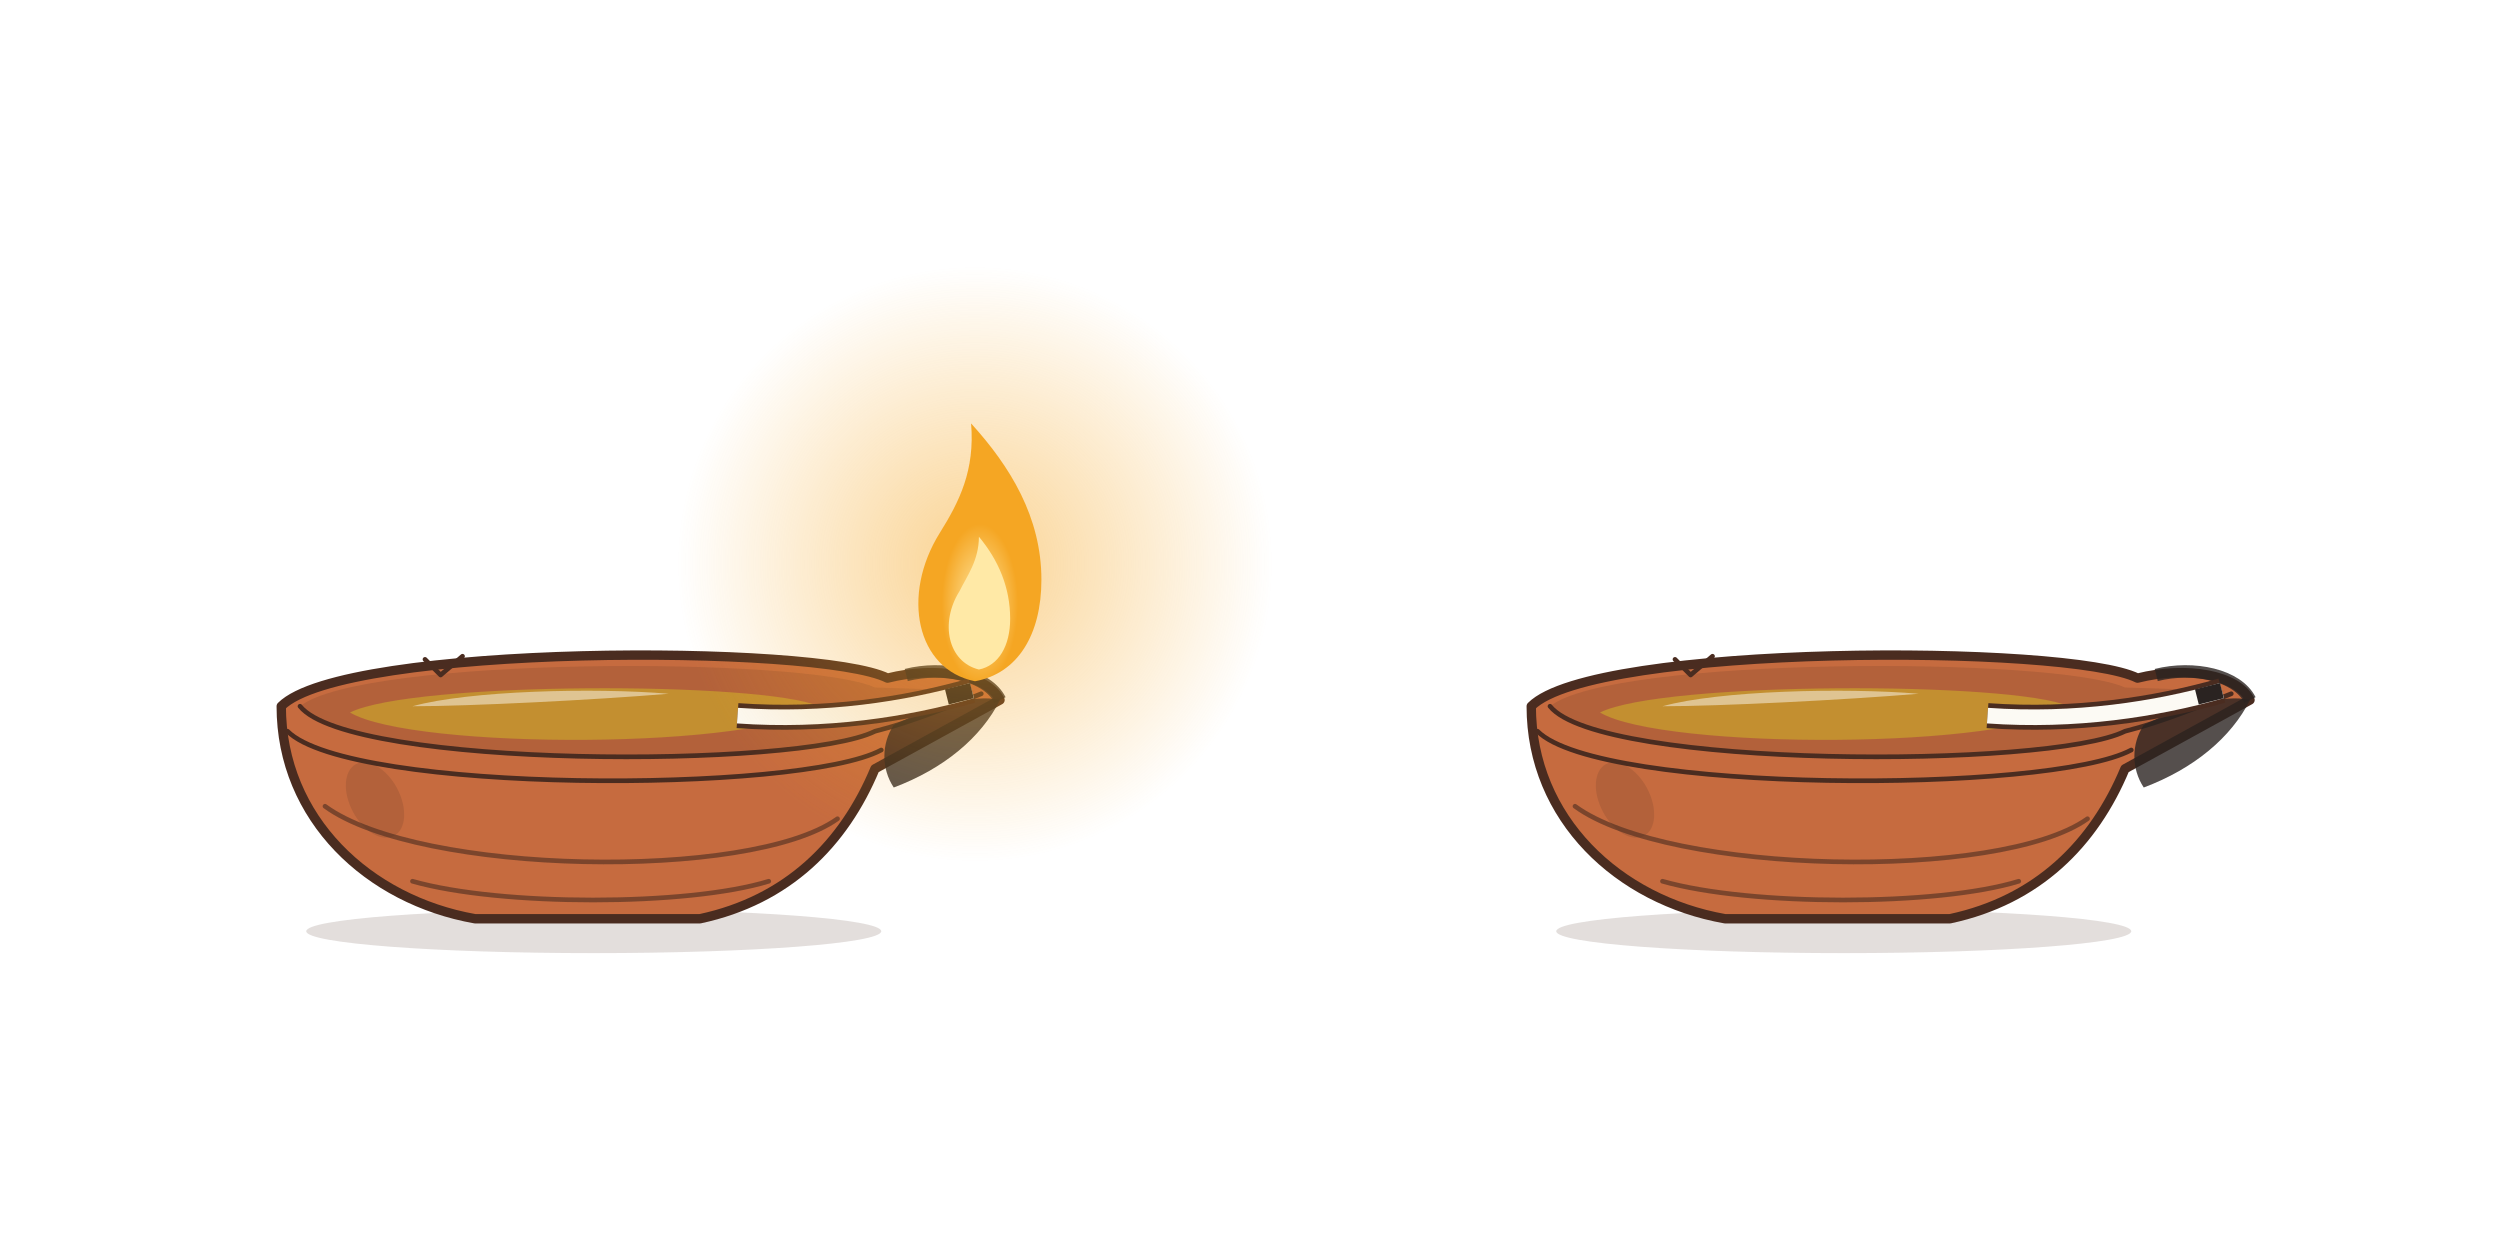
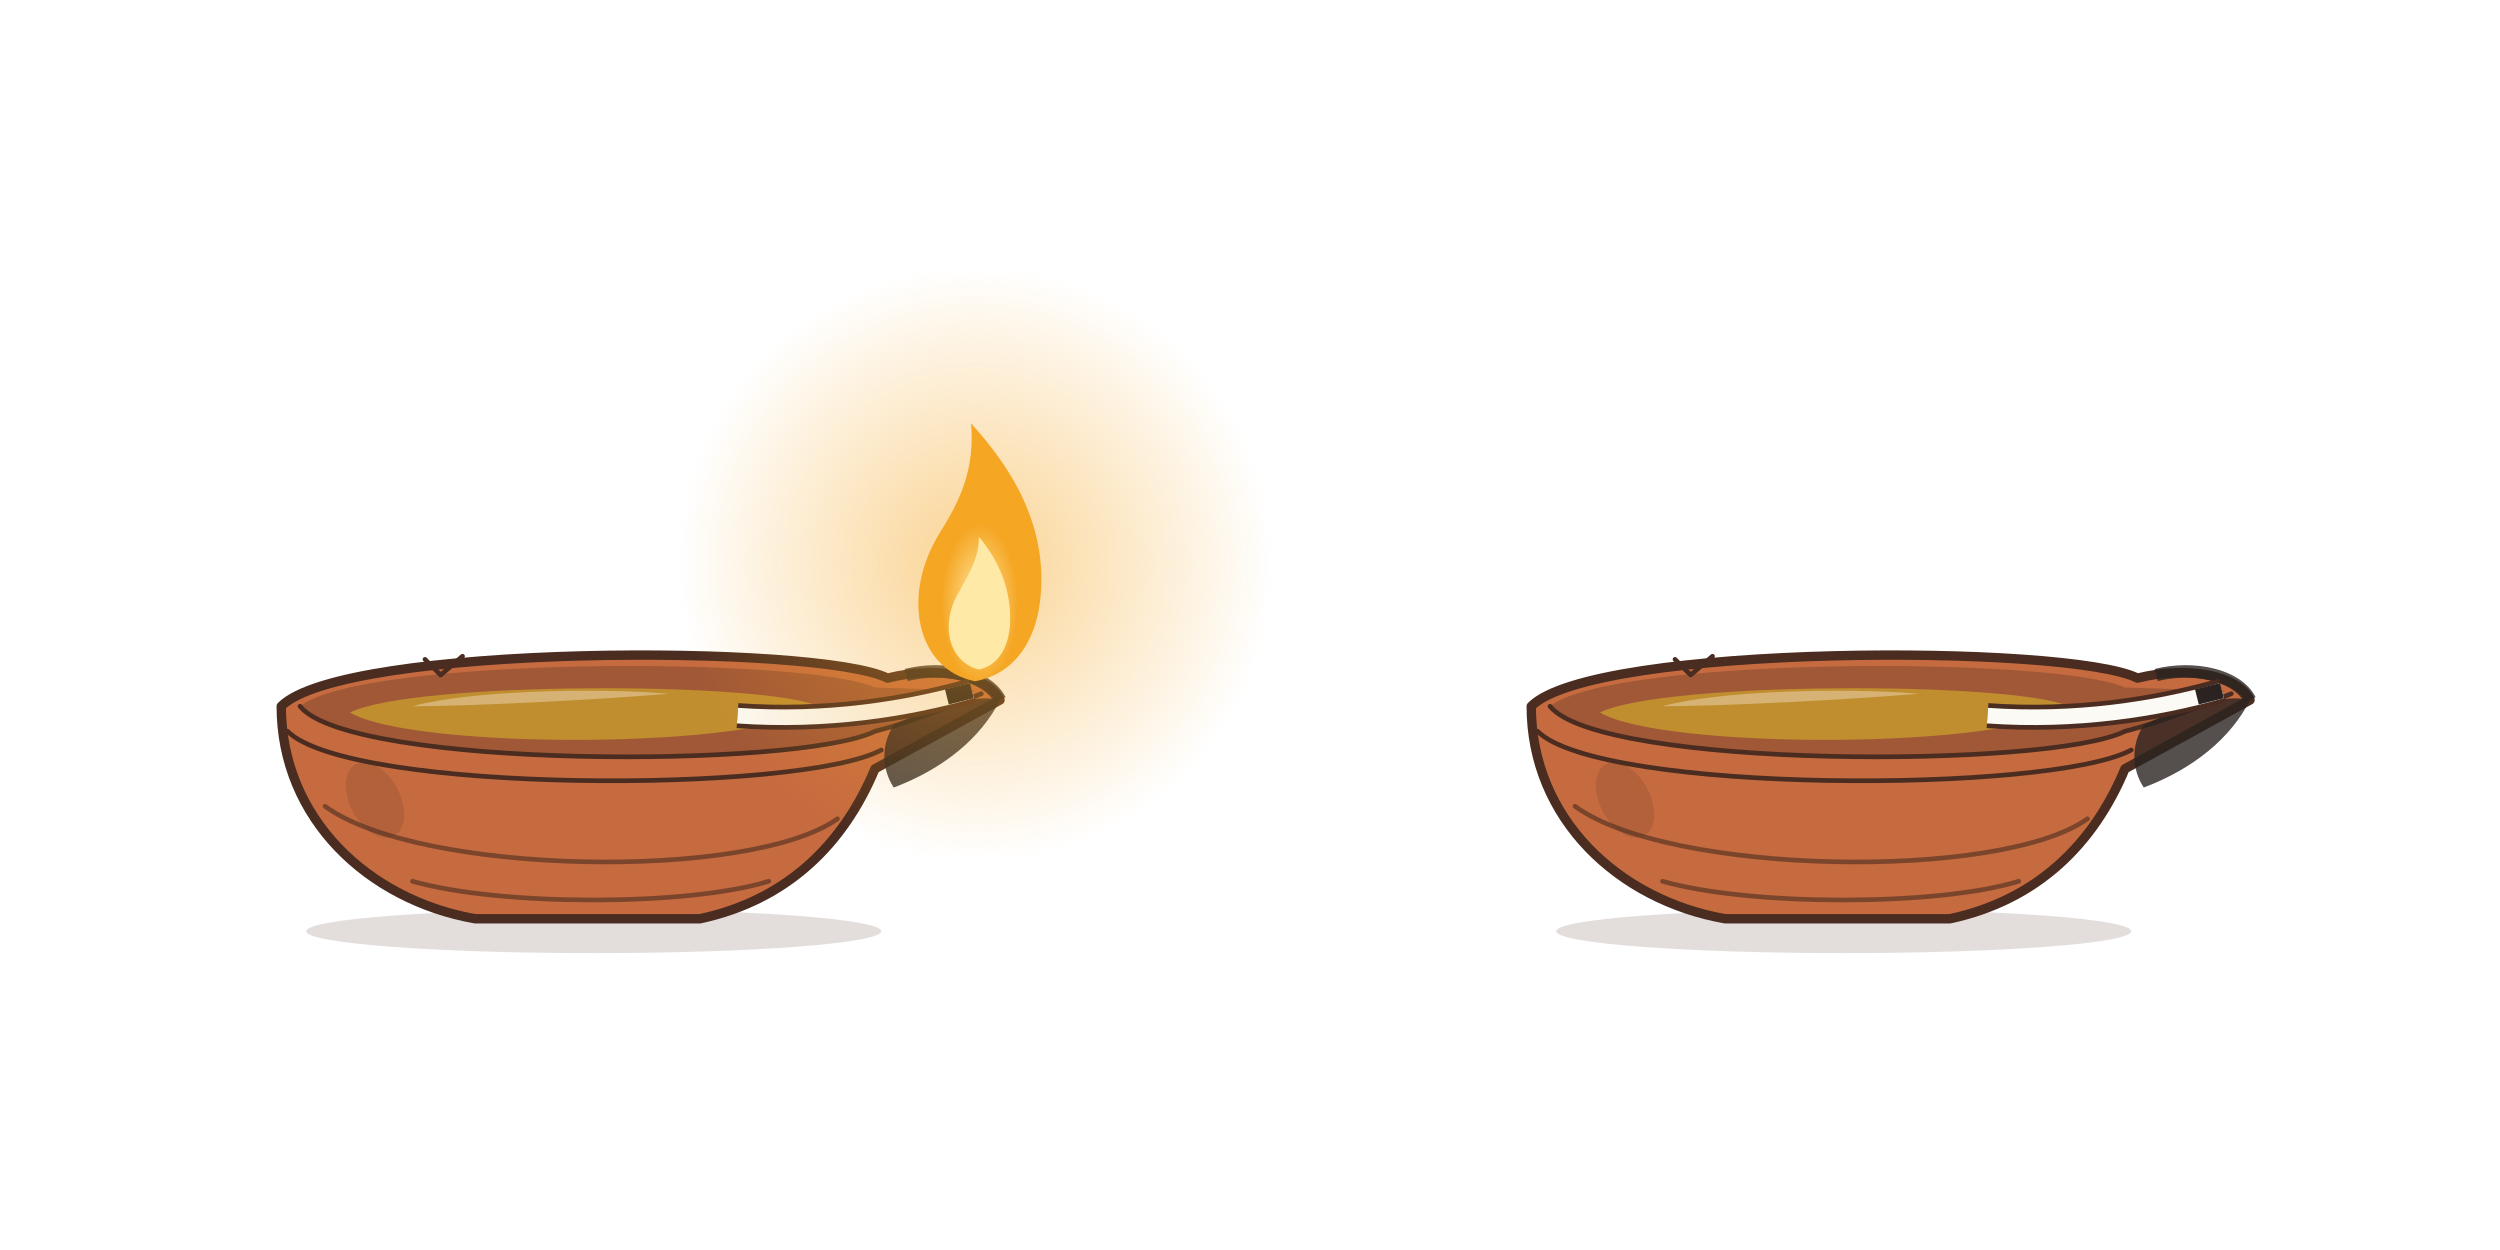
<svg xmlns="http://www.w3.org/2000/svg" viewBox="0 0 800 400" data-prop="diya-jaipur">
  <style>
    .o{stroke:#4A2C20;stroke-width:3;stroke-linecap:round;stroke-linejoin:round}
    .d{fill:none;stroke:#4A2C20;stroke-width:1.5;stroke-linecap:round;stroke-linejoin:round}
    .n{fill:none}
    .sh{fill:#4A2C20;opacity:.16}
    .hl{fill:#FCFAF4;opacity:.5}
    .f-terracotta{fill:#C66B3F}
    .f-brass{fill:#C4932F}
    .f-soot-black{fill:#2A2321}
    .f-flame-core{fill:#FFE9A6}
    .s-outline{stroke:#4A2C20}
    .s-cotton-white{stroke:#FCFAF4}
    .s-soot-black{stroke:#2A2321}
    .c-flame-core{stop-color:#FFE9A6}
    .c-lamp-gold{stop-color:#F5A623}
  </style>
  <defs>
    <radialGradient id="diya-jaipur-fire" cx=".5" cy=".7" r=".62">
      <stop offset="0" class="c-flame-core" />
      <stop offset=".5" class="c-lamp-gold" />
      <stop offset="1" class="c-lamp-gold" />
    </radialGradient>
    <radialGradient id="diya-jaipur-halo">
      <stop offset="0" class="c-lamp-gold" stop-opacity=".5" />
      <stop offset="1" class="c-lamp-gold" stop-opacity="0" />
    </radialGradient>
    <g id="diya-jaipur-body">
      <ellipse class="sh" cx="190" cy="298" rx="92" ry="7" />
      <path class="f-terracotta o" d="M90 226 C90 262 118 288 152 294 L224 294 C252 288 270 270 280 246 L320 224 C316 216 300 213 284 217 C262 206 110 206 90 226 Z" />
      <path class="f-terracotta" d="M96 226 C116 210 258 210 280 220 L312 221 C300 228 290 232 280 234 C256 246 112 246 96 226 Z" />
-       <path class="sh" opacity=".3" d="M96 226 C116 210 258 210 280 220 L312 221 C300 228 290 232 280 234 C256 246 112 246 96 226 Z" />
+       <path class="sh" style="opacity:.3" d="M96 226 C116 210 258 210 280 220 L312 221 C300 228 290 232 280 234 C256 246 112 246 96 226 Z" />
      <path class="f-brass" opacity=".9" d="M112 228 C132 218 244 218 262 226 C244 240 132 240 112 228 Z" />
-       <path class="hl" opacity=".35" d="M132 226 C150 221 190 220 214 222 C190 224 150 226 132 226 Z" />
+       <path class="hl" style="opacity:.35" d="M132 226 C150 221 190 220 214 222 C190 224 150 226 132 226 Z" />
      <path class="d" d="M96 226 C112 246 256 246 280 234 C292 231 304 226 314 222" />
      <path class="d" d="M92 234 C112 254 256 254 282 240" />
      <path class="d" opacity=".6" d="M104 258 C134 280 240 282 268 262 M132 282 C160 290 220 290 246 282" />
      <ellipse class="sh" cx="120" cy="256" rx="8" ry="13" transform="rotate(-28 120 256)" />
      <path class="d" d="M136 211 l5 5 l7 -6" />
      <path class="f-soot-black" opacity=".8" d="M286 232 C298 226 312 222 320 224 C314 236 302 246 286 252 C282 246 282 238 286 232 Z" />
      <path class="n s-soot-black" stroke-width="4" opacity=".8" d="M290 216 C302 213 316 216 320 224" />
      <path class="n s-outline" stroke-width="8" d="M236 229 C264 231 290 227 311 221" />
      <path class="n s-cotton-white" stroke-width="5" d="M236 229 C264 231 290 227 311 221" />
      <path class="n s-soot-black" stroke-width="5" d="M303 223 L311 221" />
    </g>
    <g id="diya-jaipur-lau">
      <circle cx="0" cy="-30" r="76" fill="url(#diya-jaipur-halo)" />
      <path fill="url(#diya-jaipur-fire)" d="M0 0 C-15 -3 -19 -22 -9 -38 C-4 -46 0 -54 -1 -66 C9 -55 17 -42 17 -26 C17 -12 11 -2 0 0 Z" />
      <path class="f-flame-core" d="M1 -3 C-7 -5 -9 -15 -4 -23 C-2 -27 1 -31 1 -37 C6 -31 9 -24 9 -16 C9 -9 6 -4 1 -3 Z" />
    </g>
  </defs>
  <g id="state-lit" data-state="diya-jaipur:lit">
    <use href="#diya-jaipur-body" />
    <use href="#diya-jaipur-lau" transform="translate(312 218) scale(1.25)" />
  </g>
  <g id="state-unlit" data-state="diya-jaipur:unlit" transform="translate(400 0)">
    <use href="#diya-jaipur-body" />
  </g>
</svg>
